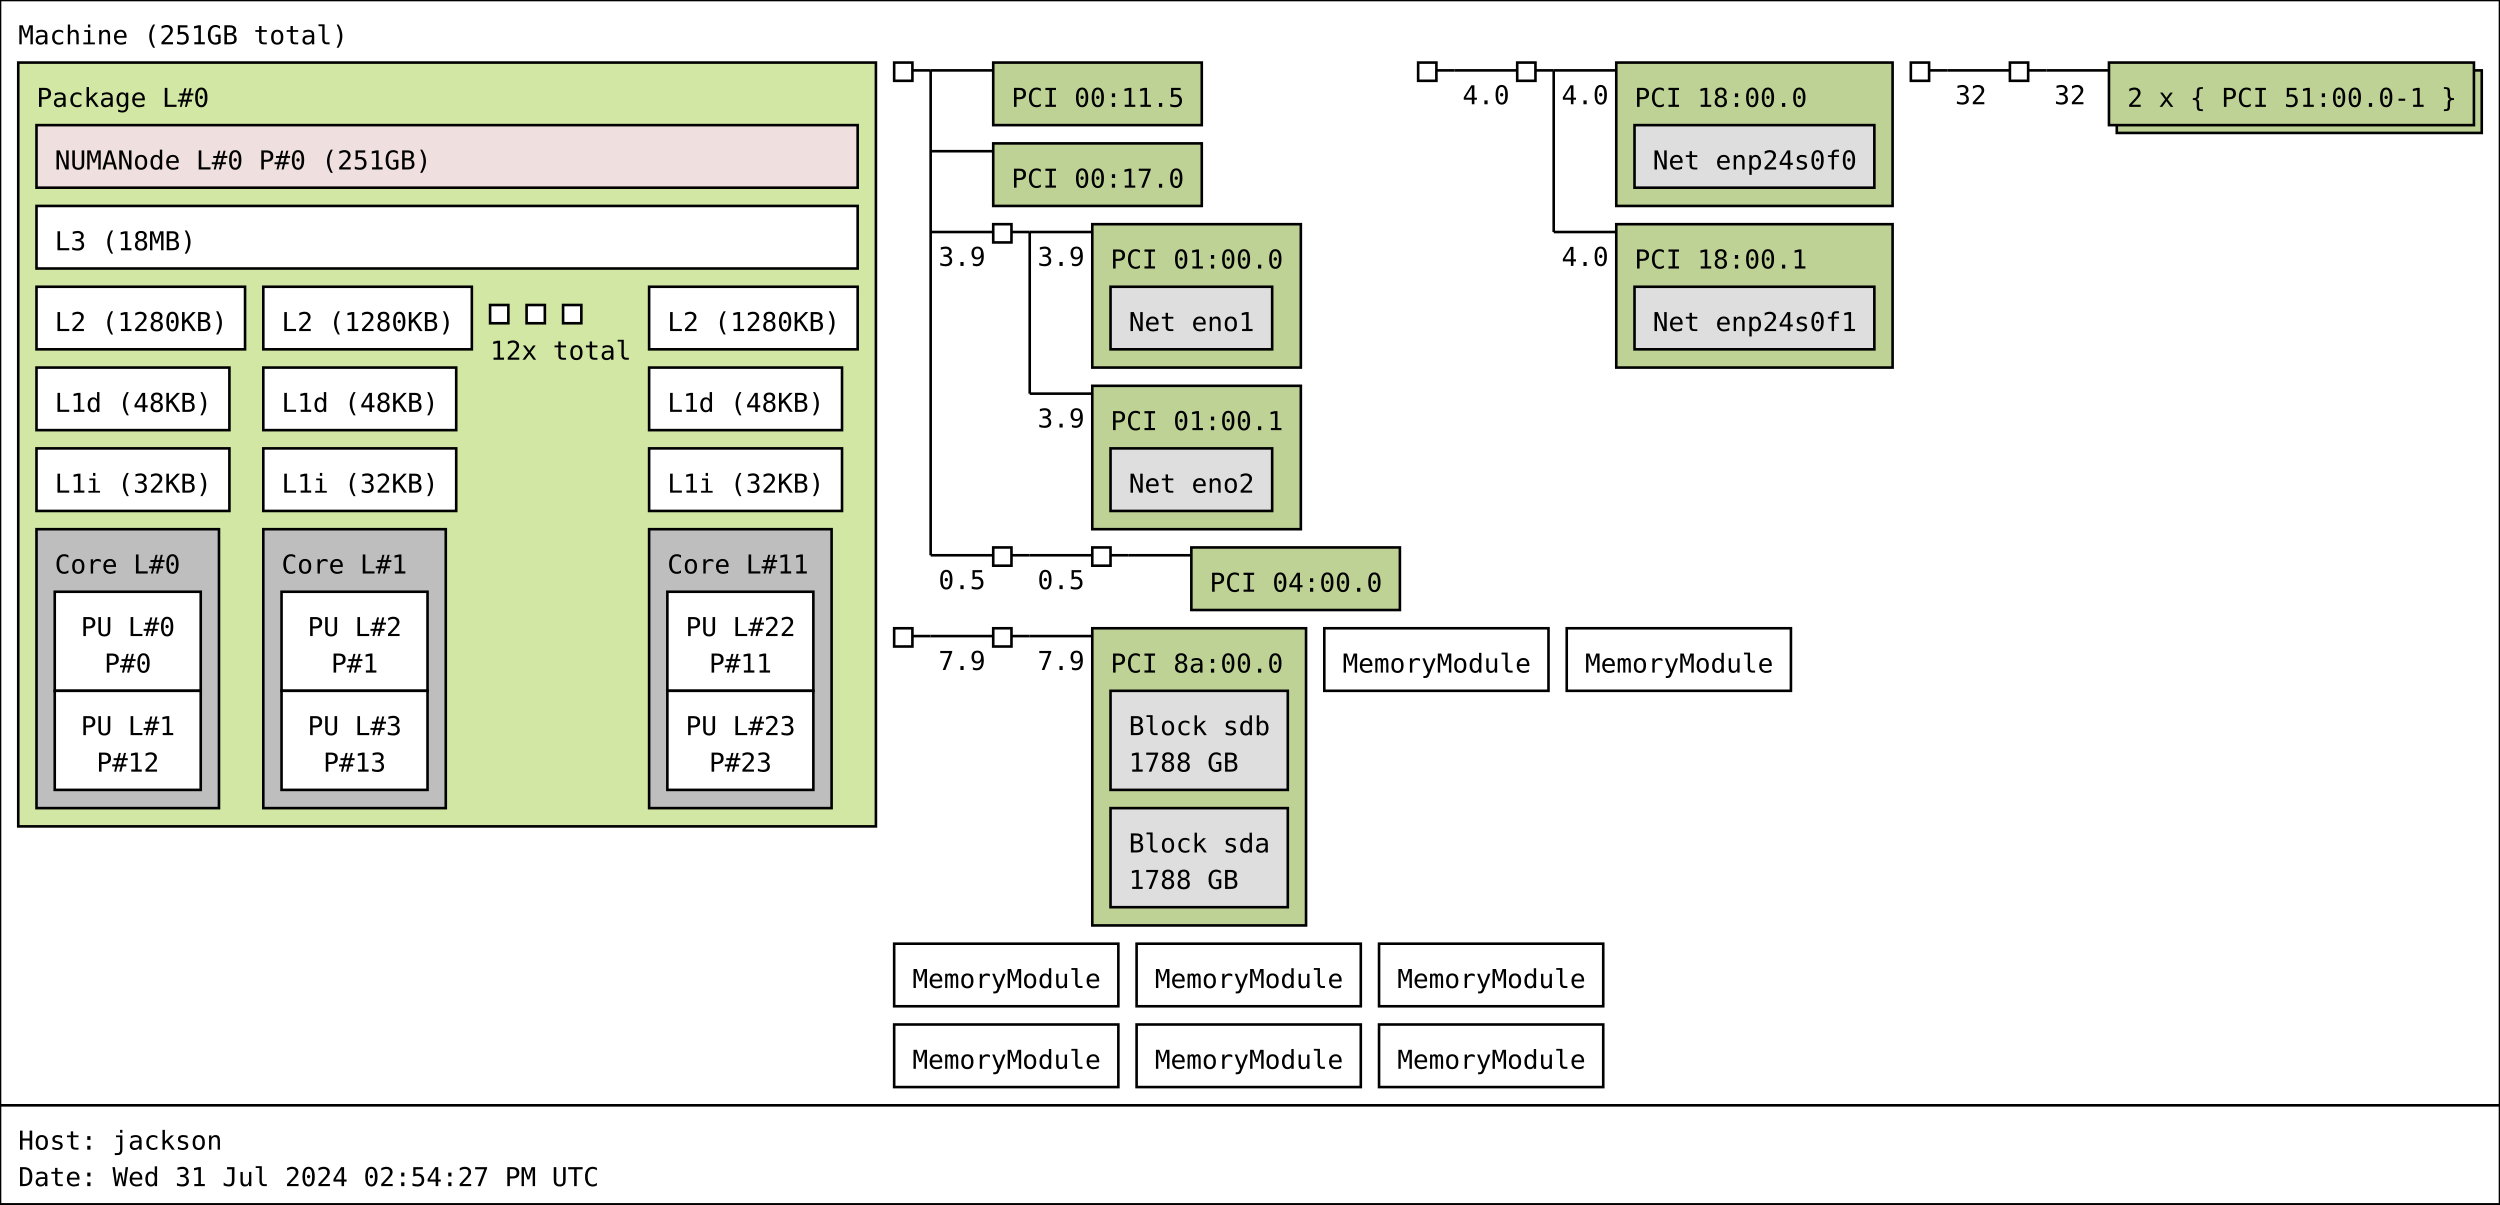
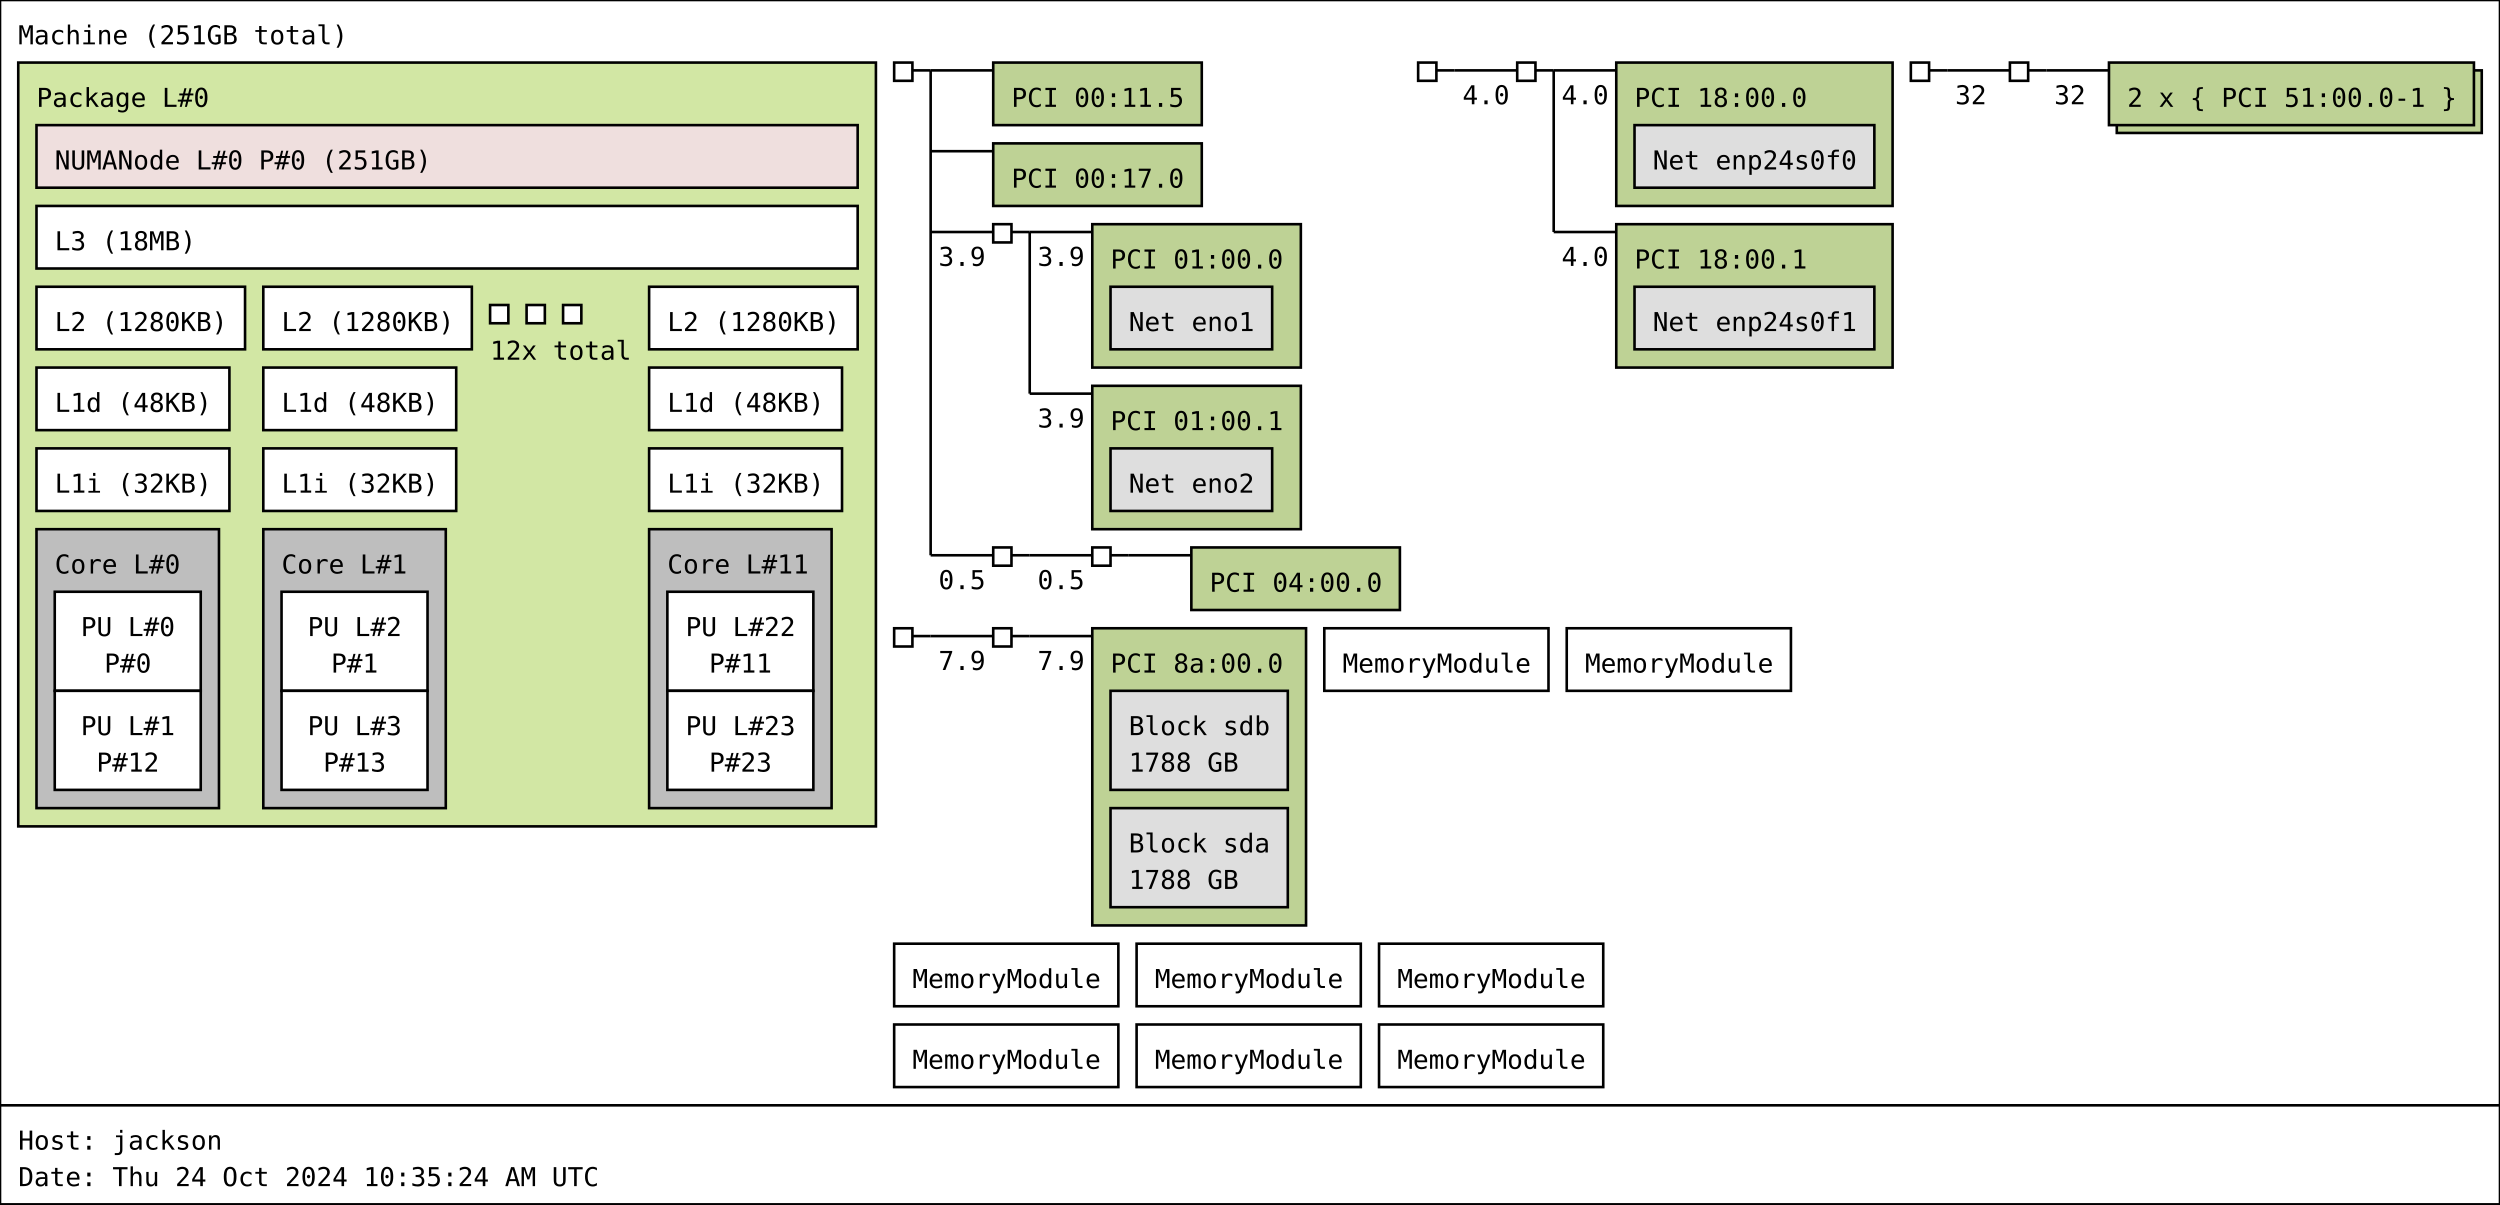
<svg xmlns="http://www.w3.org/2000/svg" width="959px" height="462px" viewBox="0 0 959px 462px" version="1.1">
  <rect id="Machine_0_rect" class="Machine" x="0" y="0" width="959" height="424" fill="rgb(255,255,255)" stroke="rgb(0,0,0)" stroke-width="1" />
  <text id="Machine_0_text" class="Machine" font-family="Monospace" x="7" y="17" fill="rgb(0,0,0)" font-size="10px">Machine (251GB total)</text>
  <rect id="Package_0_rect" class="Package" x="7" y="24" width="329" height="293" fill="rgb(210,231,164)" stroke="rgb(0,0,0)" stroke-width="1" />
  <text id="Package_0_text" class="Package" font-family="Monospace" x="14" y="41" fill="rgb(0,0,0)" font-size="10px">Package L#0</text>
  <rect id="L3_0_rect" class="L3" x="14" y="79" width="315" height="24" fill="rgb(255,255,255)" stroke="rgb(0,0,0)" stroke-width="1" />
  <text id="L3_0_text" class="L3" font-family="Monospace" x="21" y="96" fill="rgb(0,0,0)" font-size="10px">L3 (18MB)</text>
  <rect id="L2_0_rect" class="L2" x="14" y="110" width="80" height="24" fill="rgb(255,255,255)" stroke="rgb(0,0,0)" stroke-width="1" />
  <text id="L2_0_text" class="L2" font-family="Monospace" x="21" y="127" fill="rgb(0,0,0)" font-size="10px">L2 (1280KB)</text>
  <rect id="L1d_0_rect" class="L1d" x="14" y="141" width="74" height="24" fill="rgb(255,255,255)" stroke="rgb(0,0,0)" stroke-width="1" />
  <text id="L1d_0_text" class="L1d" font-family="Monospace" x="21" y="158" fill="rgb(0,0,0)" font-size="10px">L1d (48KB)</text>
  <rect id="L1i_0_rect" class="L1i" x="14" y="172" width="74" height="24" fill="rgb(255,255,255)" stroke="rgb(0,0,0)" stroke-width="1" />
  <text id="L1i_0_text" class="L1i" font-family="Monospace" x="21" y="189" fill="rgb(0,0,0)" font-size="10px">L1i (32KB)</text>
  <rect id="Core_0_rect" class="Core" x="14" y="203" width="70" height="107" fill="rgb(190,190,190)" stroke="rgb(0,0,0)" stroke-width="1" />
  <text id="Core_0_text" class="Core" font-family="Monospace" x="21" y="220" fill="rgb(0,0,0)" font-size="10px">Core L#0</text>
  <rect id="PU_0_rect" class="PU" x="21" y="227" width="56" height="38" fill="rgb(255,255,255)" stroke="rgb(0,0,0)" stroke-width="1" />
  <text id="PU_0_text" class="PU" font-family="Monospace" x="31" y="244" fill="rgb(0,0,0)" font-size="10px">PU L#0</text>
  <text id="PU_0_text_1" class="PU" font-family="Monospace" x="40" y="258" fill="rgb(0,0,0)" font-size="10px">P#0</text>
  <rect id="PU_1_rect" class="PU" x="21" y="265" width="56" height="38" fill="rgb(255,255,255)" stroke="rgb(0,0,0)" stroke-width="1" />
  <text id="PU_1_text" class="PU" font-family="Monospace" x="31" y="282" fill="rgb(0,0,0)" font-size="10px">PU L#1</text>
  <text id="PU_1_text_1" class="PU" font-family="Monospace" x="37" y="296" fill="rgb(0,0,0)" font-size="10px">P#12</text>
  <rect id="L2_1_rect" class="L2" x="101" y="110" width="80" height="24" fill="rgb(255,255,255)" stroke="rgb(0,0,0)" stroke-width="1" />
  <text id="L2_1_text" class="L2" font-family="Monospace" x="108" y="127" fill="rgb(0,0,0)" font-size="10px">L2 (1280KB)</text>
  <rect id="L1d_1_rect" class="L1d" x="101" y="141" width="74" height="24" fill="rgb(255,255,255)" stroke="rgb(0,0,0)" stroke-width="1" />
  <text id="L1d_1_text" class="L1d" font-family="Monospace" x="108" y="158" fill="rgb(0,0,0)" font-size="10px">L1d (48KB)</text>
  <rect id="L1i_1_rect" class="L1i" x="101" y="172" width="74" height="24" fill="rgb(255,255,255)" stroke="rgb(0,0,0)" stroke-width="1" />
  <text id="L1i_1_text" class="L1i" font-family="Monospace" x="108" y="189" fill="rgb(0,0,0)" font-size="10px">L1i (32KB)</text>
  <rect id="Core_1_rect" class="Core" x="101" y="203" width="70" height="107" fill="rgb(190,190,190)" stroke="rgb(0,0,0)" stroke-width="1" />
  <text id="Core_1_text" class="Core" font-family="Monospace" x="108" y="220" fill="rgb(0,0,0)" font-size="10px">Core L#1</text>
  <rect id="PU_2_rect" class="PU" x="108" y="227" width="56" height="38" fill="rgb(255,255,255)" stroke="rgb(0,0,0)" stroke-width="1" />
  <text id="PU_2_text" class="PU" font-family="Monospace" x="118" y="244" fill="rgb(0,0,0)" font-size="10px">PU L#2</text>
  <text id="PU_2_text_1" class="PU" font-family="Monospace" x="127" y="258" fill="rgb(0,0,0)" font-size="10px">P#1</text>
  <rect id="PU_3_rect" class="PU" x="108" y="265" width="56" height="38" fill="rgb(255,255,255)" stroke="rgb(0,0,0)" stroke-width="1" />
  <text id="PU_3_text" class="PU" font-family="Monospace" x="118" y="282" fill="rgb(0,0,0)" font-size="10px">PU L#3</text>
  <text id="PU_3_text_1" class="PU" font-family="Monospace" x="124" y="296" fill="rgb(0,0,0)" font-size="10px">P#13</text>
  <rect id="L2_2_rect" class="L2" x="188" y="117" width="7" height="7" fill="rgb(255,255,255)" stroke="rgb(0,0,0)" stroke-width="1" />
  <rect id="L2_2_rect" class="L2" x="202" y="117" width="7" height="7" fill="rgb(255,255,255)" stroke="rgb(0,0,0)" stroke-width="1" />
  <rect id="L2_2_rect" class="L2" x="216" y="117" width="7" height="7" fill="rgb(255,255,255)" stroke="rgb(0,0,0)" stroke-width="1" />
  <text id="L2_2_text" class="L2" font-family="Monospace" x="188" y="138" fill="rgb(0,0,0)" font-size="10px">12x total</text>
  <rect id="L2_11_rect" class="L2" x="249" y="110" width="80" height="24" fill="rgb(255,255,255)" stroke="rgb(0,0,0)" stroke-width="1" />
  <text id="L2_11_text" class="L2" font-family="Monospace" x="256" y="127" fill="rgb(0,0,0)" font-size="10px">L2 (1280KB)</text>
  <rect id="L1d_11_rect" class="L1d" x="249" y="141" width="74" height="24" fill="rgb(255,255,255)" stroke="rgb(0,0,0)" stroke-width="1" />
  <text id="L1d_11_text" class="L1d" font-family="Monospace" x="256" y="158" fill="rgb(0,0,0)" font-size="10px">L1d (48KB)</text>
  <rect id="L1i_11_rect" class="L1i" x="249" y="172" width="74" height="24" fill="rgb(255,255,255)" stroke="rgb(0,0,0)" stroke-width="1" />
  <text id="L1i_11_text" class="L1i" font-family="Monospace" x="256" y="189" fill="rgb(0,0,0)" font-size="10px">L1i (32KB)</text>
  <rect id="Core_11_rect" class="Core" x="249" y="203" width="70" height="107" fill="rgb(190,190,190)" stroke="rgb(0,0,0)" stroke-width="1" />
  <text id="Core_11_text" class="Core" font-family="Monospace" x="256" y="220" fill="rgb(0,0,0)" font-size="10px">Core L#11</text>
  <rect id="PU_22_rect" class="PU" x="256" y="227" width="56" height="38" fill="rgb(255,255,255)" stroke="rgb(0,0,0)" stroke-width="1" />
  <text id="PU_22_text" class="PU" font-family="Monospace" x="263" y="244" fill="rgb(0,0,0)" font-size="10px">PU L#22</text>
  <text id="PU_22_text_1" class="PU" font-family="Monospace" x="272" y="258" fill="rgb(0,0,0)" font-size="10px">P#11</text>
  <rect id="PU_23_rect" class="PU" x="256" y="265" width="56" height="38" fill="rgb(255,255,255)" stroke="rgb(0,0,0)" stroke-width="1" />
  <text id="PU_23_text" class="PU" font-family="Monospace" x="263" y="282" fill="rgb(0,0,0)" font-size="10px">PU L#23</text>
  <text id="PU_23_text_1" class="PU" font-family="Monospace" x="272" y="296" fill="rgb(0,0,0)" font-size="10px">P#23</text>
  <rect id="NUMANode_0_rect" class="NUMANode" x="14" y="48" width="315" height="24" fill="rgb(239,223,222)" stroke="rgb(0,0,0)" stroke-width="1" />
  <text id="NUMANode_0_text" class="NUMANode" font-family="Monospace" x="21" y="65" fill="rgb(0,0,0)" font-size="10px">NUMANode L#0 P#0 (251GB)</text>
  <rect id="HostBridge_0_rect" class="HostBridge" x="343" y="24" width="7" height="7" fill="rgb(255,255,255)" stroke="rgb(0,0,0)" stroke-width="1" />
  <line id="HostBridge_0_line" class="HostBridge" x1="350" y1="27" x2="357" y2="27" stroke="rgb(0,0,0)" stroke-width="1" />
  <line id="HostBridge_0_line_2" class="HostBridge" x1="357" y1="27" x2="381" y2="27" stroke="rgb(0,0,0)" stroke-width="1" />
  <line id="HostBridge_0_line_3" class="HostBridge" x1="357" y1="58" x2="381" y2="58" stroke="rgb(0,0,0)" stroke-width="1" />
  <line id="HostBridge_0_line_4" class="HostBridge" x1="357" y1="89" x2="381" y2="89" stroke="rgb(0,0,0)" stroke-width="1" />
  <text id="HostBridge_0_text_4" class="HostBridge" font-family="Monospace" x="360" y="102" fill="rgb(0,0,0)" font-size="10px">3.9</text>
  <line id="HostBridge_0_line_5" class="HostBridge" x1="357" y1="213" x2="381" y2="213" stroke="rgb(0,0,0)" stroke-width="1" />
  <text id="HostBridge_0_text_5" class="HostBridge" font-family="Monospace" x="360" y="226" fill="rgb(0,0,0)" font-size="10px">0.5</text>
  <line id="HostBridge_0_line_1" class="HostBridge" x1="357" y1="27" x2="357" y2="213" stroke="rgb(0,0,0)" stroke-width="1" />
  <rect id="PCI_0_rect" class="PCI" x="381" y="24" width="80" height="24" fill="rgb(190,210,149)" stroke="rgb(0,0,0)" stroke-width="1" />
  <text id="PCI_0_text" class="PCI" font-family="Monospace" x="388" y="41" fill="rgb(0,0,0)" font-size="10px">PCI 00:11.5</text>
  <rect id="PCI_1_rect" class="PCI" x="381" y="55" width="80" height="24" fill="rgb(190,210,149)" stroke="rgb(0,0,0)" stroke-width="1" />
  <text id="PCI_1_text" class="PCI" font-family="Monospace" x="388" y="72" fill="rgb(0,0,0)" font-size="10px">PCI 00:17.0</text>
  <rect id="PCIBridge_1_rect" class="PCIBridge" x="381" y="86" width="7" height="7" fill="rgb(255,255,255)" stroke="rgb(0,0,0)" stroke-width="1" />
  <line id="PCIBridge_1_line" class="PCIBridge" x1="388" y1="89" x2="395" y2="89" stroke="rgb(0,0,0)" stroke-width="1" />
  <line id="PCIBridge_1_line_2" class="PCIBridge" x1="395" y1="89" x2="419" y2="89" stroke="rgb(0,0,0)" stroke-width="1" />
  <text id="PCIBridge_1_text_2" class="PCIBridge" font-family="Monospace" x="398" y="102" fill="rgb(0,0,0)" font-size="10px">3.9</text>
  <line id="PCIBridge_1_line_3" class="PCIBridge" x1="395" y1="151" x2="419" y2="151" stroke="rgb(0,0,0)" stroke-width="1" />
  <text id="PCIBridge_1_text_3" class="PCIBridge" font-family="Monospace" x="398" y="164" fill="rgb(0,0,0)" font-size="10px">3.9</text>
  <line id="PCIBridge_1_line_1" class="PCIBridge" x1="395" y1="89" x2="395" y2="151" stroke="rgb(0,0,0)" stroke-width="1" />
  <rect id="PCI_2_rect" class="PCI" x="419" y="86" width="80" height="55" fill="rgb(190,210,149)" stroke="rgb(0,0,0)" stroke-width="1" />
  <text id="PCI_2_text" class="PCI" font-family="Monospace" x="426" y="103" fill="rgb(0,0,0)" font-size="10px">PCI 01:00.0</text>
  <rect id="Net_0_rect" class="Net" x="426" y="110" width="62" height="24" fill="rgb(222,222,222)" stroke="rgb(0,0,0)" stroke-width="1" />
  <text id="Net_0_text" class="Net" font-family="Monospace" x="433" y="127" fill="rgb(0,0,0)" font-size="10px">Net eno1</text>
  <rect id="PCI_3_rect" class="PCI" x="419" y="148" width="80" height="55" fill="rgb(190,210,149)" stroke="rgb(0,0,0)" stroke-width="1" />
  <text id="PCI_3_text" class="PCI" font-family="Monospace" x="426" y="165" fill="rgb(0,0,0)" font-size="10px">PCI 01:00.1</text>
  <rect id="Net_1_rect" class="Net" x="426" y="172" width="62" height="24" fill="rgb(222,222,222)" stroke="rgb(0,0,0)" stroke-width="1" />
  <text id="Net_1_text" class="Net" font-family="Monospace" x="433" y="189" fill="rgb(0,0,0)" font-size="10px">Net eno2</text>
  <rect id="PCIBridge_2_rect" class="PCIBridge" x="381" y="210" width="7" height="7" fill="rgb(255,255,255)" stroke="rgb(0,0,0)" stroke-width="1" />
  <line id="PCIBridge_2_line" class="PCIBridge" x1="388" y1="213" x2="395" y2="213" stroke="rgb(0,0,0)" stroke-width="1" />
  <line id="PCIBridge_2_line_2" class="PCIBridge" x1="395" y1="213" x2="419" y2="213" stroke="rgb(0,0,0)" stroke-width="1" />
  <text id="PCIBridge_2_text_2" class="PCIBridge" font-family="Monospace" x="398" y="226" fill="rgb(0,0,0)" font-size="10px">0.5</text>
  <line id="PCIBridge_2_line_1" class="PCIBridge" x1="395" y1="213" x2="395" y2="213" stroke="rgb(0,0,0)" stroke-width="1" />
  <rect id="PCIBridge_3_rect" class="PCIBridge" x="419" y="210" width="7" height="7" fill="rgb(255,255,255)" stroke="rgb(0,0,0)" stroke-width="1" />
  <line id="PCIBridge_3_line" class="PCIBridge" x1="426" y1="213" x2="433" y2="213" stroke="rgb(0,0,0)" stroke-width="1" />
  <line id="PCIBridge_3_line_2" class="PCIBridge" x1="433" y1="213" x2="457" y2="213" stroke="rgb(0,0,0)" stroke-width="1" />
  <line id="PCIBridge_3_line_1" class="PCIBridge" x1="433" y1="213" x2="433" y2="213" stroke="rgb(0,0,0)" stroke-width="1" />
  <rect id="PCI_4_rect" class="PCI" x="457" y="210" width="80" height="24" fill="rgb(190,210,149)" stroke="rgb(0,0,0)" stroke-width="1" />
  <text id="PCI_4_text" class="PCI" font-family="Monospace" x="464" y="227" fill="rgb(0,0,0)" font-size="10px">PCI 04:00.0</text>
  <rect id="HostBridge_4_rect" class="HostBridge" x="544" y="24" width="7" height="7" fill="rgb(255,255,255)" stroke="rgb(0,0,0)" stroke-width="1" />
  <line id="HostBridge_4_line" class="HostBridge" x1="551" y1="27" x2="558" y2="27" stroke="rgb(0,0,0)" stroke-width="1" />
  <line id="HostBridge_4_line_2" class="HostBridge" x1="558" y1="27" x2="582" y2="27" stroke="rgb(0,0,0)" stroke-width="1" />
  <text id="HostBridge_4_text_2" class="HostBridge" font-family="Monospace" x="561" y="40" fill="rgb(0,0,0)" font-size="10px">4.0</text>
  <line id="HostBridge_4_line_1" class="HostBridge" x1="558" y1="27" x2="558" y2="27" stroke="rgb(0,0,0)" stroke-width="1" />
  <rect id="PCIBridge_5_rect" class="PCIBridge" x="582" y="24" width="7" height="7" fill="rgb(255,255,255)" stroke="rgb(0,0,0)" stroke-width="1" />
  <line id="PCIBridge_5_line" class="PCIBridge" x1="589" y1="27" x2="596" y2="27" stroke="rgb(0,0,0)" stroke-width="1" />
  <line id="PCIBridge_5_line_2" class="PCIBridge" x1="596" y1="27" x2="620" y2="27" stroke="rgb(0,0,0)" stroke-width="1" />
  <text id="PCIBridge_5_text_2" class="PCIBridge" font-family="Monospace" x="599" y="40" fill="rgb(0,0,0)" font-size="10px">4.0</text>
  <line id="PCIBridge_5_line_3" class="PCIBridge" x1="596" y1="89" x2="620" y2="89" stroke="rgb(0,0,0)" stroke-width="1" />
  <text id="PCIBridge_5_text_3" class="PCIBridge" font-family="Monospace" x="599" y="102" fill="rgb(0,0,0)" font-size="10px">4.0</text>
  <line id="PCIBridge_5_line_1" class="PCIBridge" x1="596" y1="27" x2="596" y2="89" stroke="rgb(0,0,0)" stroke-width="1" />
  <rect id="PCI_5_rect" class="PCI" x="620" y="24" width="106" height="55" fill="rgb(190,210,149)" stroke="rgb(0,0,0)" stroke-width="1" />
  <text id="PCI_5_text" class="PCI" font-family="Monospace" x="627" y="41" fill="rgb(0,0,0)" font-size="10px">PCI 18:00.0</text>
  <rect id="Net_2_rect" class="Net" x="627" y="48" width="92" height="24" fill="rgb(222,222,222)" stroke="rgb(0,0,0)" stroke-width="1" />
  <text id="Net_2_text" class="Net" font-family="Monospace" x="634" y="65" fill="rgb(0,0,0)" font-size="10px">Net enp24s0f0</text>
  <rect id="PCI_6_rect" class="PCI" x="620" y="86" width="106" height="55" fill="rgb(190,210,149)" stroke="rgb(0,0,0)" stroke-width="1" />
  <text id="PCI_6_text" class="PCI" font-family="Monospace" x="627" y="103" fill="rgb(0,0,0)" font-size="10px">PCI 18:00.1</text>
  <rect id="Net_3_rect" class="Net" x="627" y="110" width="92" height="24" fill="rgb(222,222,222)" stroke="rgb(0,0,0)" stroke-width="1" />
  <text id="Net_3_text" class="Net" font-family="Monospace" x="634" y="127" fill="rgb(0,0,0)" font-size="10px">Net enp24s0f1</text>
  <rect id="HostBridge_6_rect" class="HostBridge" x="733" y="24" width="7" height="7" fill="rgb(255,255,255)" stroke="rgb(0,0,0)" stroke-width="1" />
  <line id="HostBridge_6_line" class="HostBridge" x1="740" y1="27" x2="747" y2="27" stroke="rgb(0,0,0)" stroke-width="1" />
  <line id="HostBridge_6_line_2" class="HostBridge" x1="747" y1="27" x2="771" y2="27" stroke="rgb(0,0,0)" stroke-width="1" />
  <text id="HostBridge_6_text_2" class="HostBridge" font-family="Monospace" x="750" y="40" fill="rgb(0,0,0)" font-size="10px">32</text>
  <line id="HostBridge_6_line_1" class="HostBridge" x1="747" y1="27" x2="747" y2="27" stroke="rgb(0,0,0)" stroke-width="1" />
  <rect id="PCIBridge_7_rect" class="PCIBridge" x="771" y="24" width="7" height="7" fill="rgb(255,255,255)" stroke="rgb(0,0,0)" stroke-width="1" />
  <line id="PCIBridge_7_line" class="PCIBridge" x1="778" y1="27" x2="785" y2="27" stroke="rgb(0,0,0)" stroke-width="1" />
  <line id="PCIBridge_7_line_2" class="PCIBridge" x1="785" y1="27" x2="809" y2="27" stroke="rgb(0,0,0)" stroke-width="1" />
  <text id="PCIBridge_7_text_2" class="PCIBridge" font-family="Monospace" x="788" y="40" fill="rgb(0,0,0)" font-size="10px">32</text>
  <line id="PCIBridge_7_line_1" class="PCIBridge" x1="785" y1="27" x2="785" y2="27" stroke="rgb(0,0,0)" stroke-width="1" />
  <rect id="PCI_7_rect_2" class="PCI" x="812" y="27" width="140" height="24" fill="rgb(190,210,149)" stroke="rgb(0,0,0)" stroke-width="1" />
  <rect id="PCI_7_rect" class="PCI" x="809" y="24" width="140" height="24" fill="rgb(190,210,149)" stroke="rgb(0,0,0)" stroke-width="1" />
  <text id="PCI_7_text" class="PCI" font-family="Monospace" x="816" y="41" fill="rgb(0,0,0)" font-size="10px">2 x { PCI 51:00.0-1 }</text>
  <rect id="HostBridge_8_rect" class="HostBridge" x="343" y="241" width="7" height="7" fill="rgb(255,255,255)" stroke="rgb(0,0,0)" stroke-width="1" />
  <line id="HostBridge_8_line" class="HostBridge" x1="350" y1="244" x2="357" y2="244" stroke="rgb(0,0,0)" stroke-width="1" />
  <line id="HostBridge_8_line_2" class="HostBridge" x1="357" y1="244" x2="381" y2="244" stroke="rgb(0,0,0)" stroke-width="1" />
  <text id="HostBridge_8_text_2" class="HostBridge" font-family="Monospace" x="360" y="257" fill="rgb(0,0,0)" font-size="10px">7.9</text>
  <line id="HostBridge_8_line_1" class="HostBridge" x1="357" y1="244" x2="357" y2="244" stroke="rgb(0,0,0)" stroke-width="1" />
  <rect id="PCIBridge_9_rect" class="PCIBridge" x="381" y="241" width="7" height="7" fill="rgb(255,255,255)" stroke="rgb(0,0,0)" stroke-width="1" />
  <line id="PCIBridge_9_line" class="PCIBridge" x1="388" y1="244" x2="395" y2="244" stroke="rgb(0,0,0)" stroke-width="1" />
  <line id="PCIBridge_9_line_2" class="PCIBridge" x1="395" y1="244" x2="419" y2="244" stroke="rgb(0,0,0)" stroke-width="1" />
  <text id="PCIBridge_9_text_2" class="PCIBridge" font-family="Monospace" x="398" y="257" fill="rgb(0,0,0)" font-size="10px">7.9</text>
  <line id="PCIBridge_9_line_1" class="PCIBridge" x1="395" y1="244" x2="395" y2="244" stroke="rgb(0,0,0)" stroke-width="1" />
  <rect id="PCI_9_rect" class="PCI" x="419" y="241" width="82" height="114" fill="rgb(190,210,149)" stroke="rgb(0,0,0)" stroke-width="1" />
  <text id="PCI_9_text" class="PCI" font-family="Monospace" x="426" y="258" fill="rgb(0,0,0)" font-size="10px">PCI 8a:00.0</text>
  <rect id="Block_4_rect" class="Block" x="426" y="265" width="68" height="38" fill="rgb(222,222,222)" stroke="rgb(0,0,0)" stroke-width="1" />
  <text id="Block_4_text" class="Block" font-family="Monospace" x="433" y="282" fill="rgb(0,0,0)" font-size="10px">Block sdb</text>
  <text id="Block_4_text_1" class="Block" font-family="Monospace" x="433" y="296" fill="rgb(0,0,0)" font-size="10px">1788 GB</text>
  <rect id="Block_5_rect" class="Block" x="426" y="310" width="68" height="38" fill="rgb(222,222,222)" stroke="rgb(0,0,0)" stroke-width="1" />
  <text id="Block_5_text" class="Block" font-family="Monospace" x="433" y="327" fill="rgb(0,0,0)" font-size="10px">Block sda</text>
  <text id="Block_5_text_1" class="Block" font-family="Monospace" x="433" y="341" fill="rgb(0,0,0)" font-size="10px">1788 GB</text>
  <rect id="Misc_0_rect" class="Misc" x="508" y="241" width="86" height="24" fill="rgb(255,255,255)" stroke="rgb(0,0,0)" stroke-width="1" />
  <text id="Misc_0_text" class="Misc" font-family="Monospace" x="515" y="258" fill="rgb(0,0,0)" font-size="10px">MemoryModule</text>
  <rect id="Misc_1_rect" class="Misc" x="601" y="241" width="86" height="24" fill="rgb(255,255,255)" stroke="rgb(0,0,0)" stroke-width="1" />
  <text id="Misc_1_text" class="Misc" font-family="Monospace" x="608" y="258" fill="rgb(0,0,0)" font-size="10px">MemoryModule</text>
  <rect id="Misc_2_rect" class="Misc" x="343" y="362" width="86" height="24" fill="rgb(255,255,255)" stroke="rgb(0,0,0)" stroke-width="1" />
  <text id="Misc_2_text" class="Misc" font-family="Monospace" x="350" y="379" fill="rgb(0,0,0)" font-size="10px">MemoryModule</text>
  <rect id="Misc_3_rect" class="Misc" x="436" y="362" width="86" height="24" fill="rgb(255,255,255)" stroke="rgb(0,0,0)" stroke-width="1" />
  <text id="Misc_3_text" class="Misc" font-family="Monospace" x="443" y="379" fill="rgb(0,0,0)" font-size="10px">MemoryModule</text>
  <rect id="Misc_4_rect" class="Misc" x="529" y="362" width="86" height="24" fill="rgb(255,255,255)" stroke="rgb(0,0,0)" stroke-width="1" />
  <text id="Misc_4_text" class="Misc" font-family="Monospace" x="536" y="379" fill="rgb(0,0,0)" font-size="10px">MemoryModule</text>
  <rect id="Misc_5_rect" class="Misc" x="343" y="393" width="86" height="24" fill="rgb(255,255,255)" stroke="rgb(0,0,0)" stroke-width="1" />
  <text id="Misc_5_text" class="Misc" font-family="Monospace" x="350" y="410" fill="rgb(0,0,0)" font-size="10px">MemoryModule</text>
  <rect id="Misc_6_rect" class="Misc" x="436" y="393" width="86" height="24" fill="rgb(255,255,255)" stroke="rgb(0,0,0)" stroke-width="1" />
  <text id="Misc_6_text" class="Misc" font-family="Monospace" x="443" y="410" fill="rgb(0,0,0)" font-size="10px">MemoryModule</text>
  <rect id="Misc_7_rect" class="Misc" x="529" y="393" width="86" height="24" fill="rgb(255,255,255)" stroke="rgb(0,0,0)" stroke-width="1" />
  <text id="Misc_7_text" class="Misc" font-family="Monospace" x="536" y="410" fill="rgb(0,0,0)" font-size="10px">MemoryModule</text>
  <rect id="anon_rect" x="0" y="424" width="959" height="38" fill="rgb(255,255,255)" stroke="rgb(0,0,0)" stroke-width="1" />
  <text id="anon_text" font-family="Monospace" x="7" y="441" fill="rgb(0,0,0)" font-size="10px">Host: jackson</text>
-   <text id="anon_text_1" font-family="Monospace" x="7" y="455" fill="rgb(0,0,0)" font-size="10px">Date: Wed 31 Jul 2024 02:54:27 PM UTC</text>
+   <text id="anon_text_1" font-family="Monospace" x="7" y="455" fill="rgb(0,0,0)" font-size="10px">Date: Thu 24 Oct 2024 10:35:24 AM UTC</text>
</svg>
